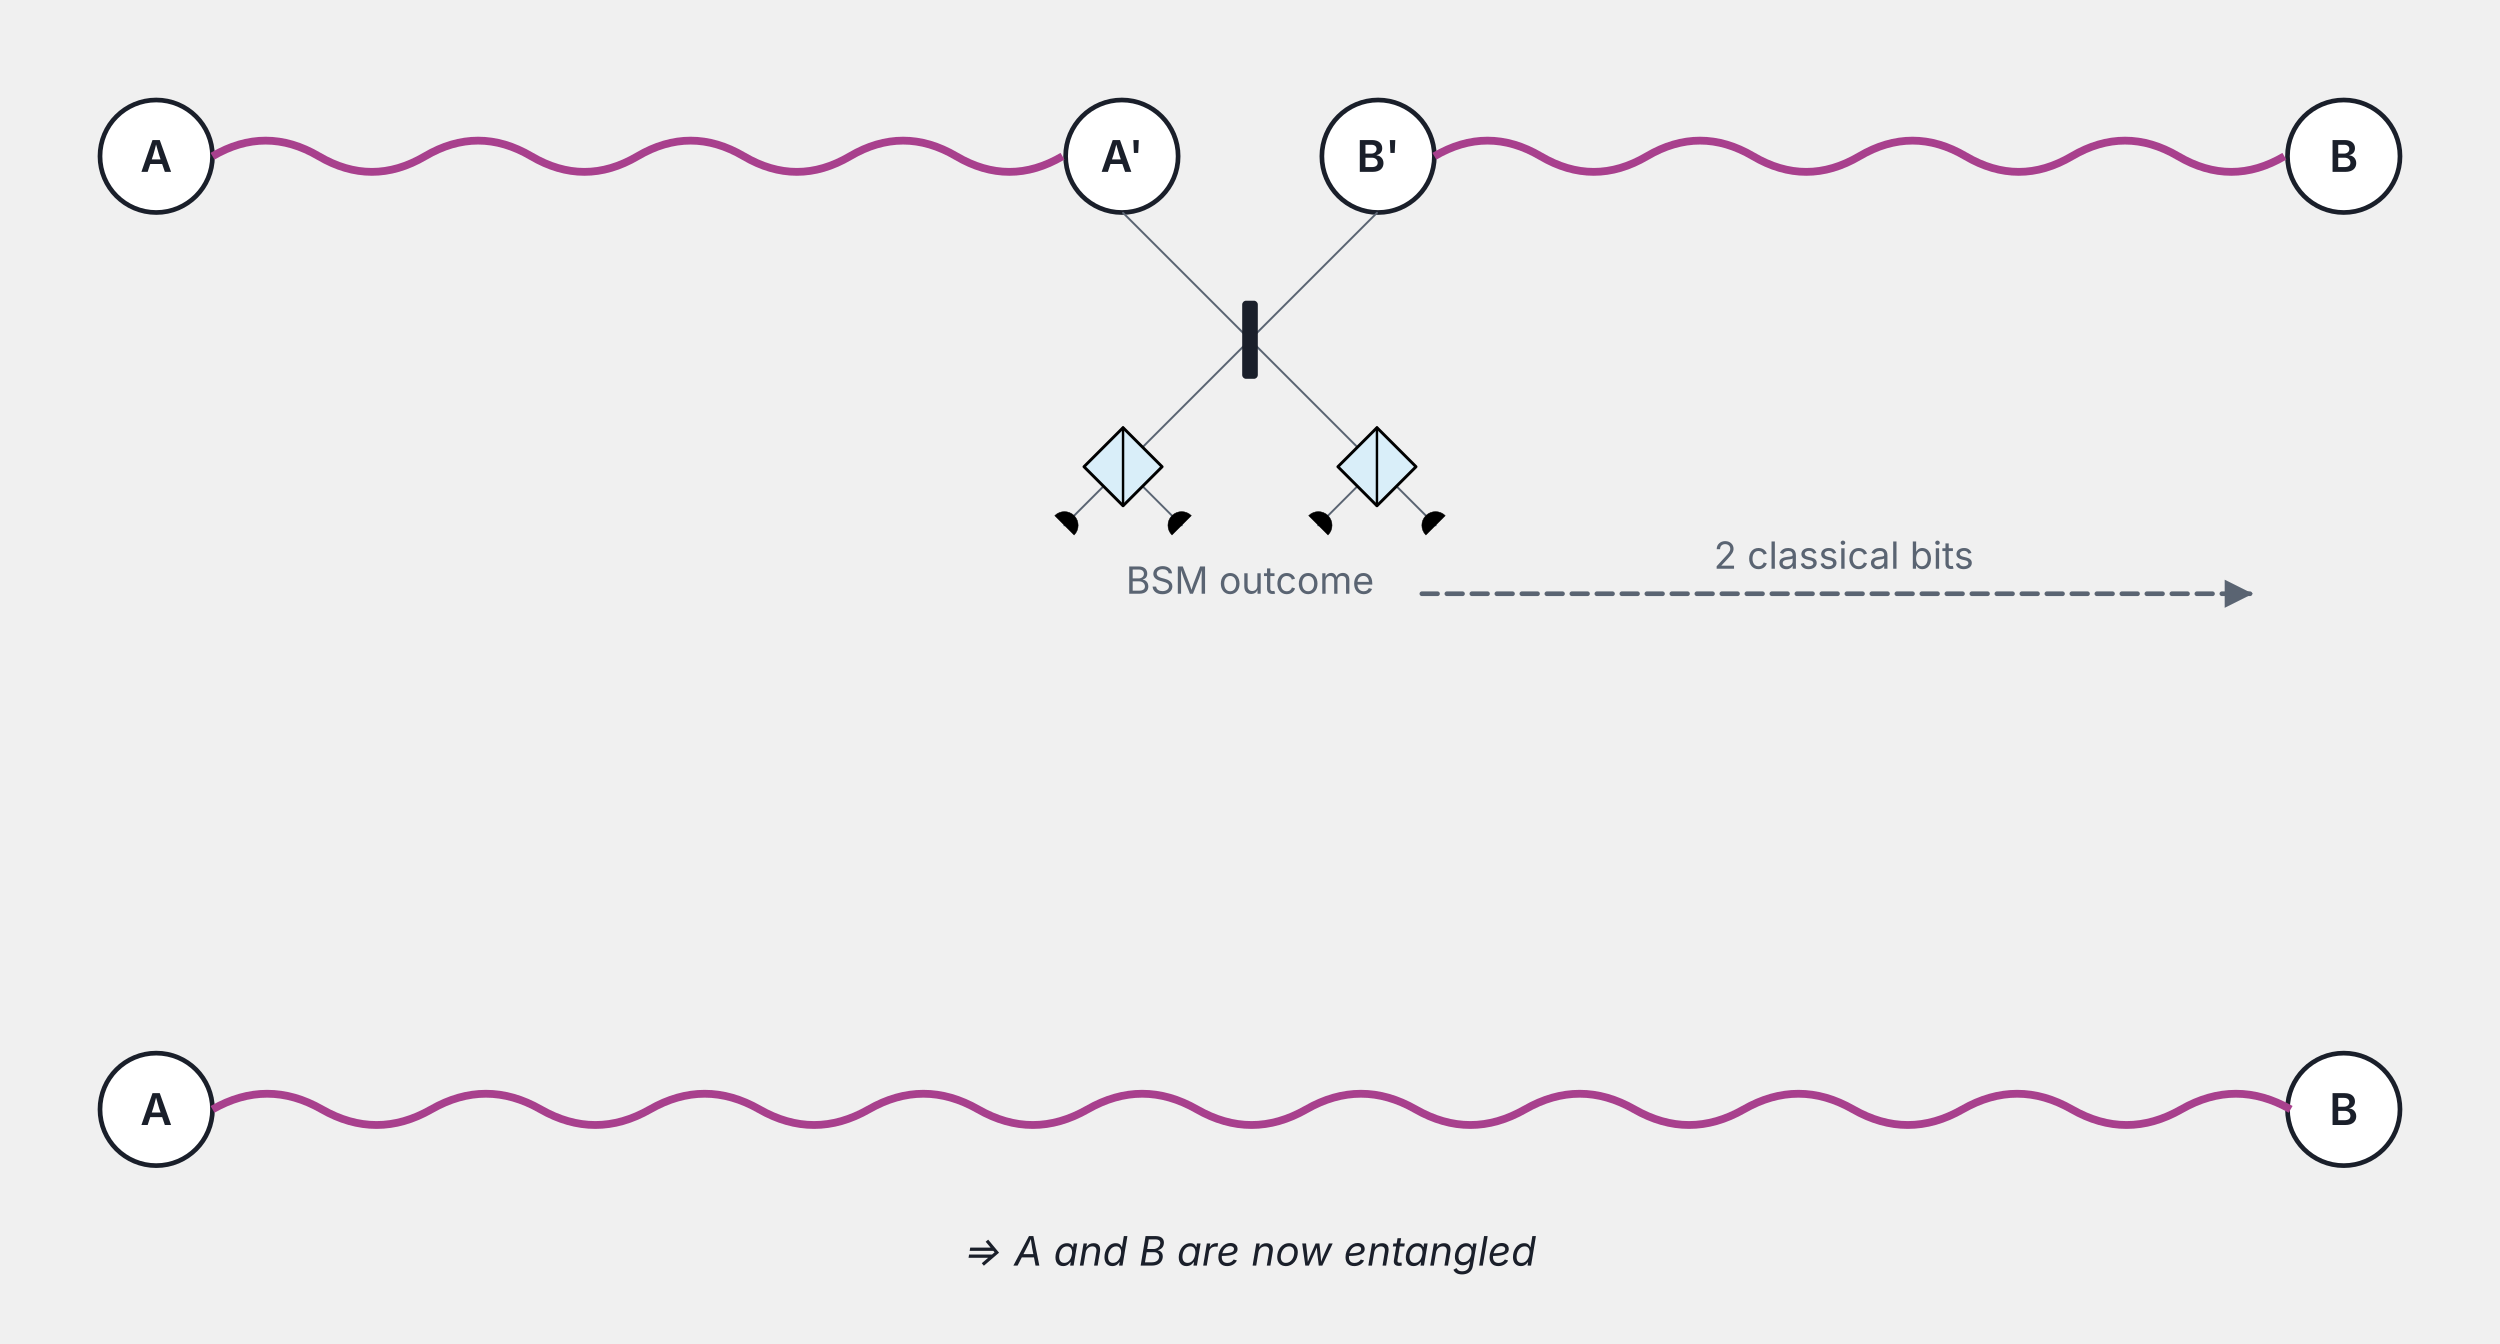
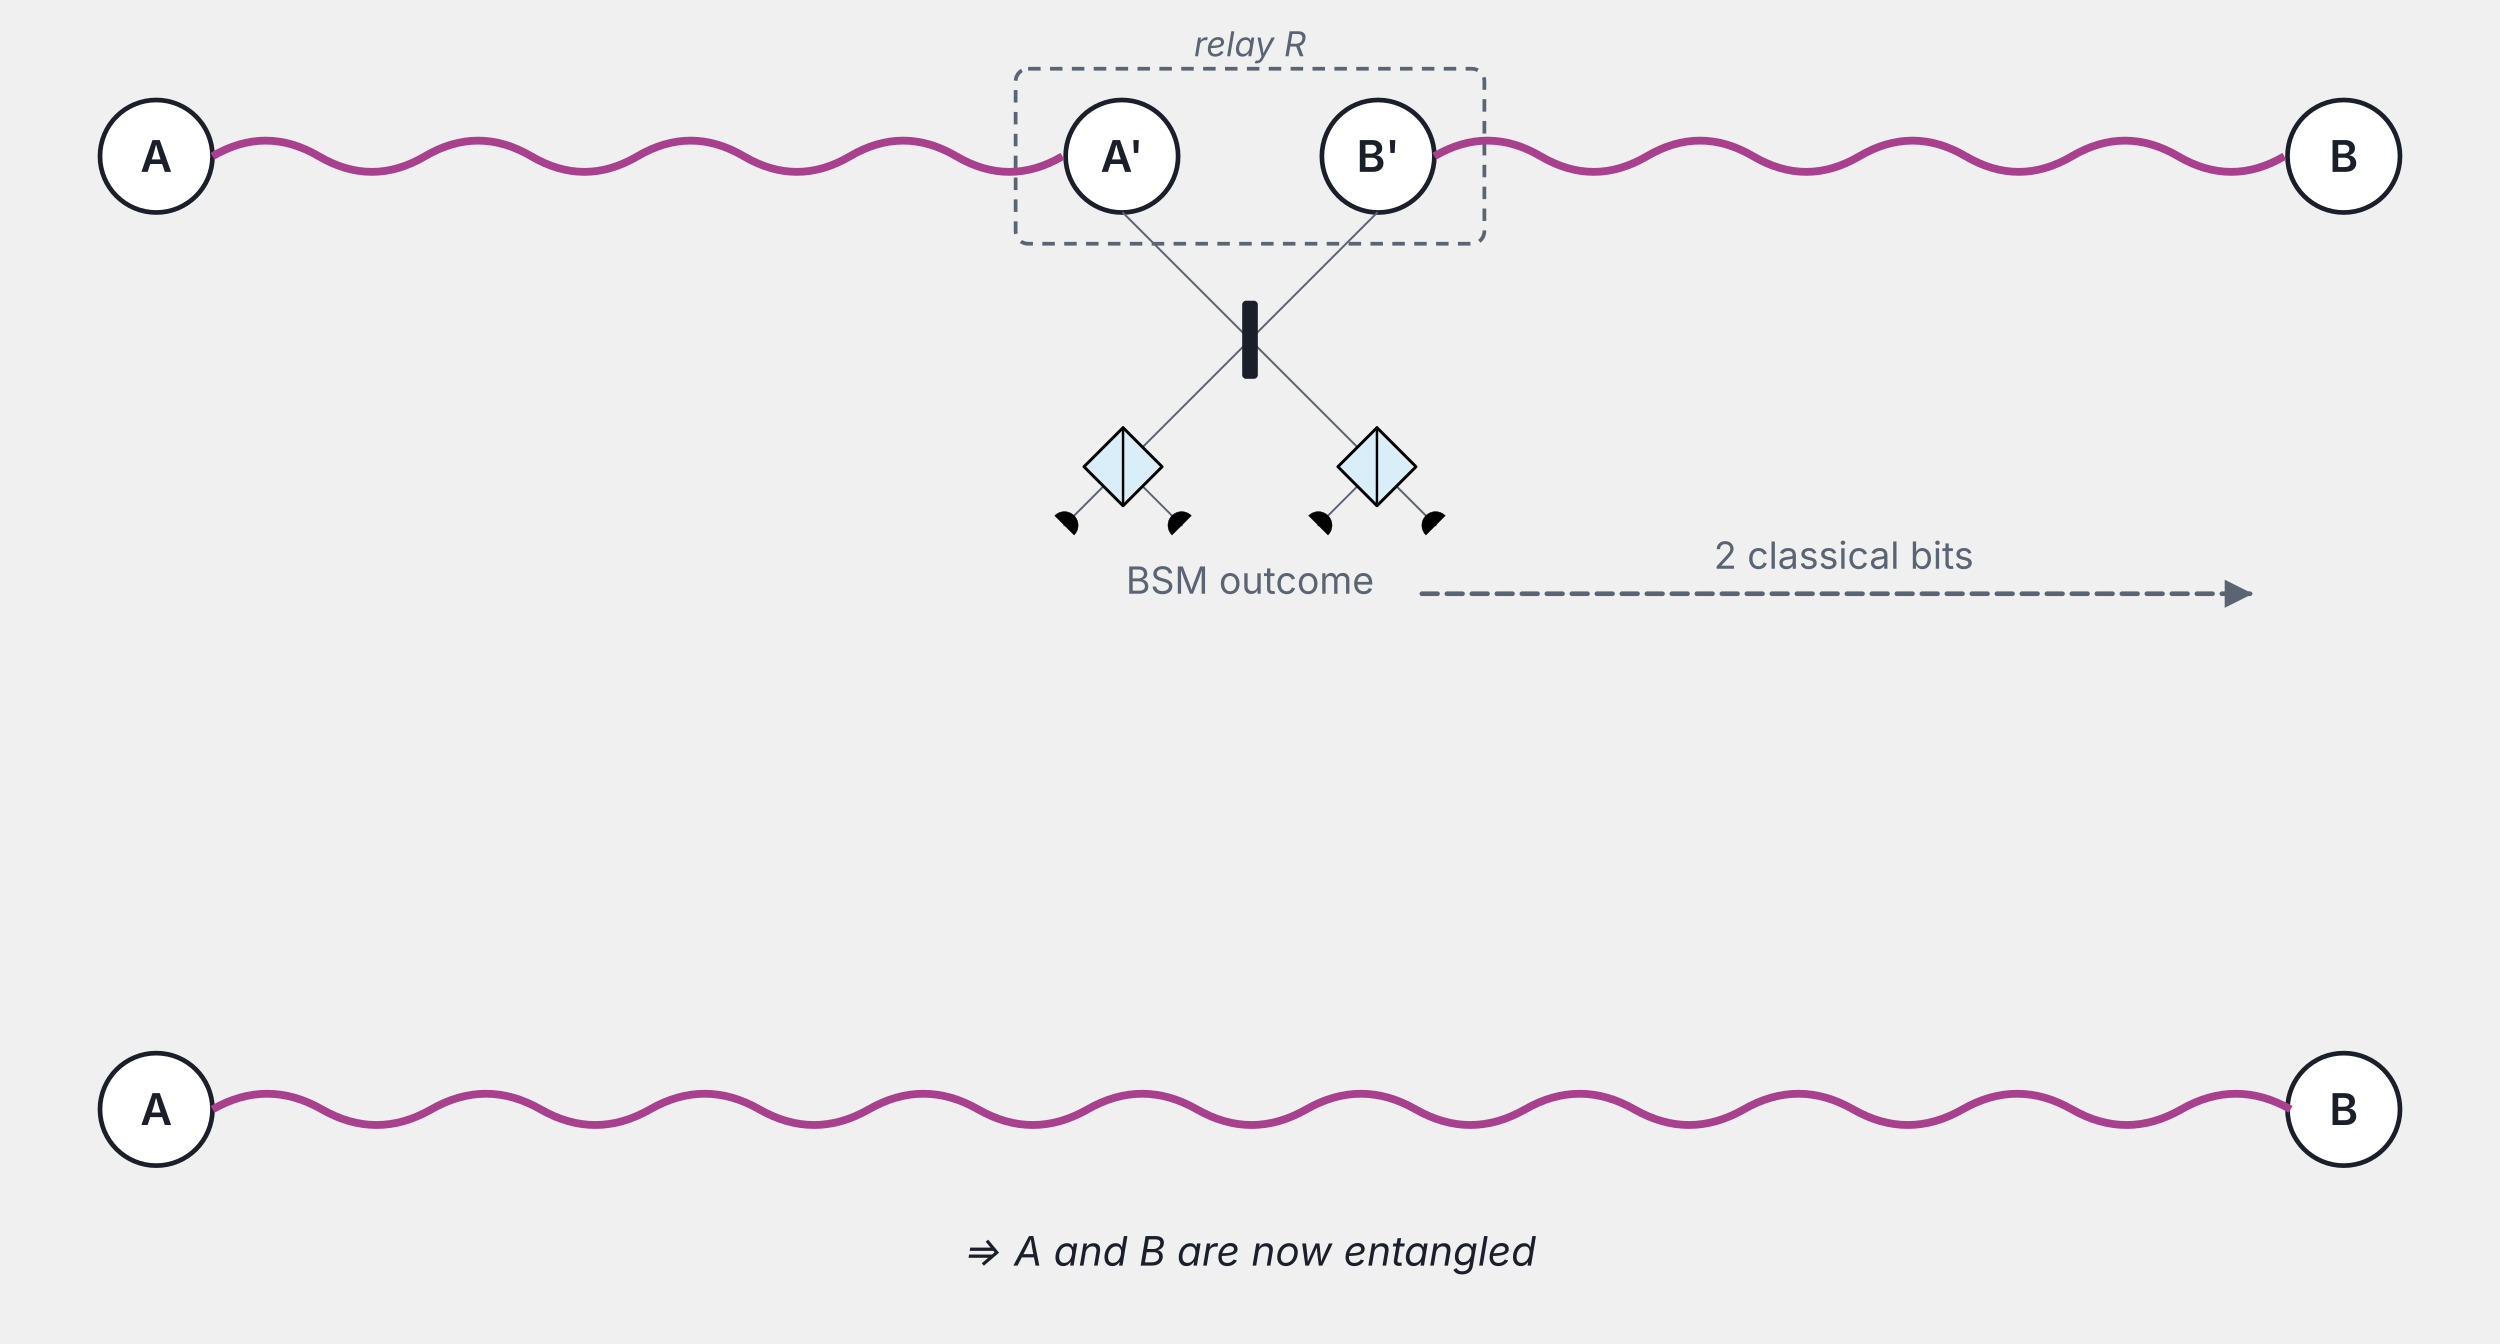
<svg xmlns="http://www.w3.org/2000/svg" viewBox="0 0 800 430" role="img" aria-labelledby="swap-title swap-desc">
  <defs>
    <style>
      .sw-node    { fill: #ffffff; stroke: #1a1f2a; stroke-width: 1.5; }
      .sw-lbl     { font-family: "Inter", system-ui, sans-serif; font-size: 14px; fill: #1a1f2a; font-weight: 600; }
      .sw-lbl-mu  { font-family: "Inter", system-ui, sans-serif; font-size: 12px; fill: #5a6472; }
      .sw-lbl-result { font-family: "Inter", system-ui, sans-serif; font-size: 13px; fill: #1a1f2a; font-style: italic; }
      .sw-ent     { stroke: #a8408d; stroke-width: 2.5; fill: none; }
      .sw-feed    { stroke: #5a6472; stroke-width: 2; fill: none; stroke-linecap: round; }
      .sw-bits    { stroke: #5a6472; stroke-width: 1.5; fill: none; stroke-dasharray: 5 3; stroke-linejoin: round; stroke-linecap: round; }
    </style>
    <marker id="sw-arr" viewBox="0 0 10 10" refX="9" refY="5" markerWidth="6" markerHeight="6" orient="auto">
      <path d="M0,0 L10,5 L0,10 Z" fill="#5a6472" />
    </marker>
  </defs>
  <circle class="sw-node" cx="50" cy="50" r="18" />
  <text class="sw-lbl" x="50" y="55" text-anchor="middle">A</text>
+   <circle class="sw-node" cx="750" cy="50" r="18" />
+   <text class="sw-lbl" x="750" y="55" text-anchor="middle">B</text>
+   <rect x="325" y="22" width="150" height="56" rx="4" fill="none" stroke="#5a6472" stroke-width="1.2" stroke-dasharray="4 3" />
+   <text x="400" y="18" text-anchor="middle" font-family="Inter, system-ui, sans-serif" font-size="11" fill="#5a6472" font-style="italic">relay R</text>
  <circle class="sw-node" cx="359" cy="50" r="18" />
  <text class="sw-lbl" x="359" y="55" text-anchor="middle">A'</text>
  <path class="sw-ent" d="M 68,50 q 17,-10 34,0 t 34,0 t 34,0 t 34,0 t 34,0 t 34,0 t 34,0 t 34,0" />
  <circle class="sw-node" cx="441" cy="50" r="18" />
  <text class="sw-lbl" x="441" y="55" text-anchor="middle">B'</text>
-   <circle class="sw-node" cx="750" cy="50" r="18" />
-   <text class="sw-lbl" x="750" y="55" text-anchor="middle">B</text>
  <path class="sw-ent" d="M 459,50 q 17,-10 34,0 t 34,0 t 34,0 t 34,0 t 34,0 t 34,0 t 34,0 t 34,0" />
  <svg x="300" y="52.35" width="200" height="169" viewBox="0 0 640 540" overflow="visible">
    <defs>
      <style>
        .bsm-glass { fill: #d9eef9; stroke: #000000; stroke-width: 3; stroke-linejoin: round; }
        .bsm-coat  { stroke: #000000; stroke-width: 2.5; stroke-linecap: round; }
        .bsm-bs    { fill: #1a1f2a; stroke: none; }
        .bsm-beam  { stroke: #5a6472; stroke-width: 2; fill: none; stroke-linecap: round; }
        .bsm-det   { fill: #000000; stroke: #000000; stroke-width: 0.5; }
      </style>
      <marker id="bsm-arr" viewBox="0 0 10 10" refX="9" refY="5" markerWidth="6" markerHeight="6" orient="auto">
        <path d="M0,0 L10,5 L0,10 Z" fill="#5a6472" />
      </marker>
      <symbol id="bsm-detector" overflow="visible">
        <path class="bsm-det" d="M -14,0 A 14,14 0 0 0 14,0 Z" />
      </symbol>
    </defs>
    <line class="bsm-beam" x1="190" y1="50" x2="450" y2="310" />
    <line class="bsm-beam" x1="450" y1="310" x2="510" y2="370" marker-end="url(#bsm-arr)" />
    <line class="bsm-beam" x1="450" y1="310" x2="390" y2="370" marker-end="url(#bsm-arr)" />
    <line class="bsm-beam" x1="450" y1="50" x2="190" y2="310" />
    <line class="bsm-beam" x1="190" y1="310" x2="130" y2="370" marker-end="url(#bsm-arr)" />
    <line class="bsm-beam" x1="190" y1="310" x2="250" y2="370" marker-end="url(#bsm-arr)" />
    <rect class="bsm-bs" x="312" y="140" width="16" height="80" rx="4" />
    <polygon class="bsm-glass" points="190,270 230,310 190,350 150,310" />
    <line class="bsm-coat" x1="190" y1="270" x2="190" y2="350" />
    <polygon class="bsm-glass" points="450,270 490,310 450,350 410,310" />
    <line class="bsm-coat" x1="450" y1="270" x2="450" y2="350" />
    <use href="#bsm-detector" transform="translate(130,370) rotate(-135)" />
    <use href="#bsm-detector" transform="translate(250,370) rotate(135)" />
    <use href="#bsm-detector" transform="translate(390,370) rotate(-135)" />
    <use href="#bsm-detector" transform="translate(510,370) rotate(135)" />
  </svg>
  <text class="sw-lbl-mu" x="400" y="190" text-anchor="middle">BSM outcome</text>
  <text class="sw-lbl-mu" x="590" y="182" text-anchor="middle">2 classical bits</text>
  <line class="sw-bits" x1="455" y1="190" x2="720" y2="190" marker-end="url(#sw-arr)" />
  <circle class="sw-node" cx="50" cy="355" r="18" />
  <text class="sw-lbl" x="50" y="360" text-anchor="middle">A</text>
  <circle class="sw-node" cx="750" cy="355" r="18" />
  <text class="sw-lbl" x="750" y="360" text-anchor="middle">B</text>
  <path class="sw-ent" d="M 68,355 q 17.5,-10 35,0 t 35,0 t 35,0 t 35,0 t 35,0 t 35,0 t 35,0 t 35,0 t 35,0 t 35,0 t 35,0 t 35,0 t 35,0 t 35,0 t 35,0 t 35,0 t 35,0 t 35,0 t 35,0" />
  <text class="sw-lbl-result" x="400" y="405" text-anchor="middle">⇒ A and B are now entangled</text>
</svg>
